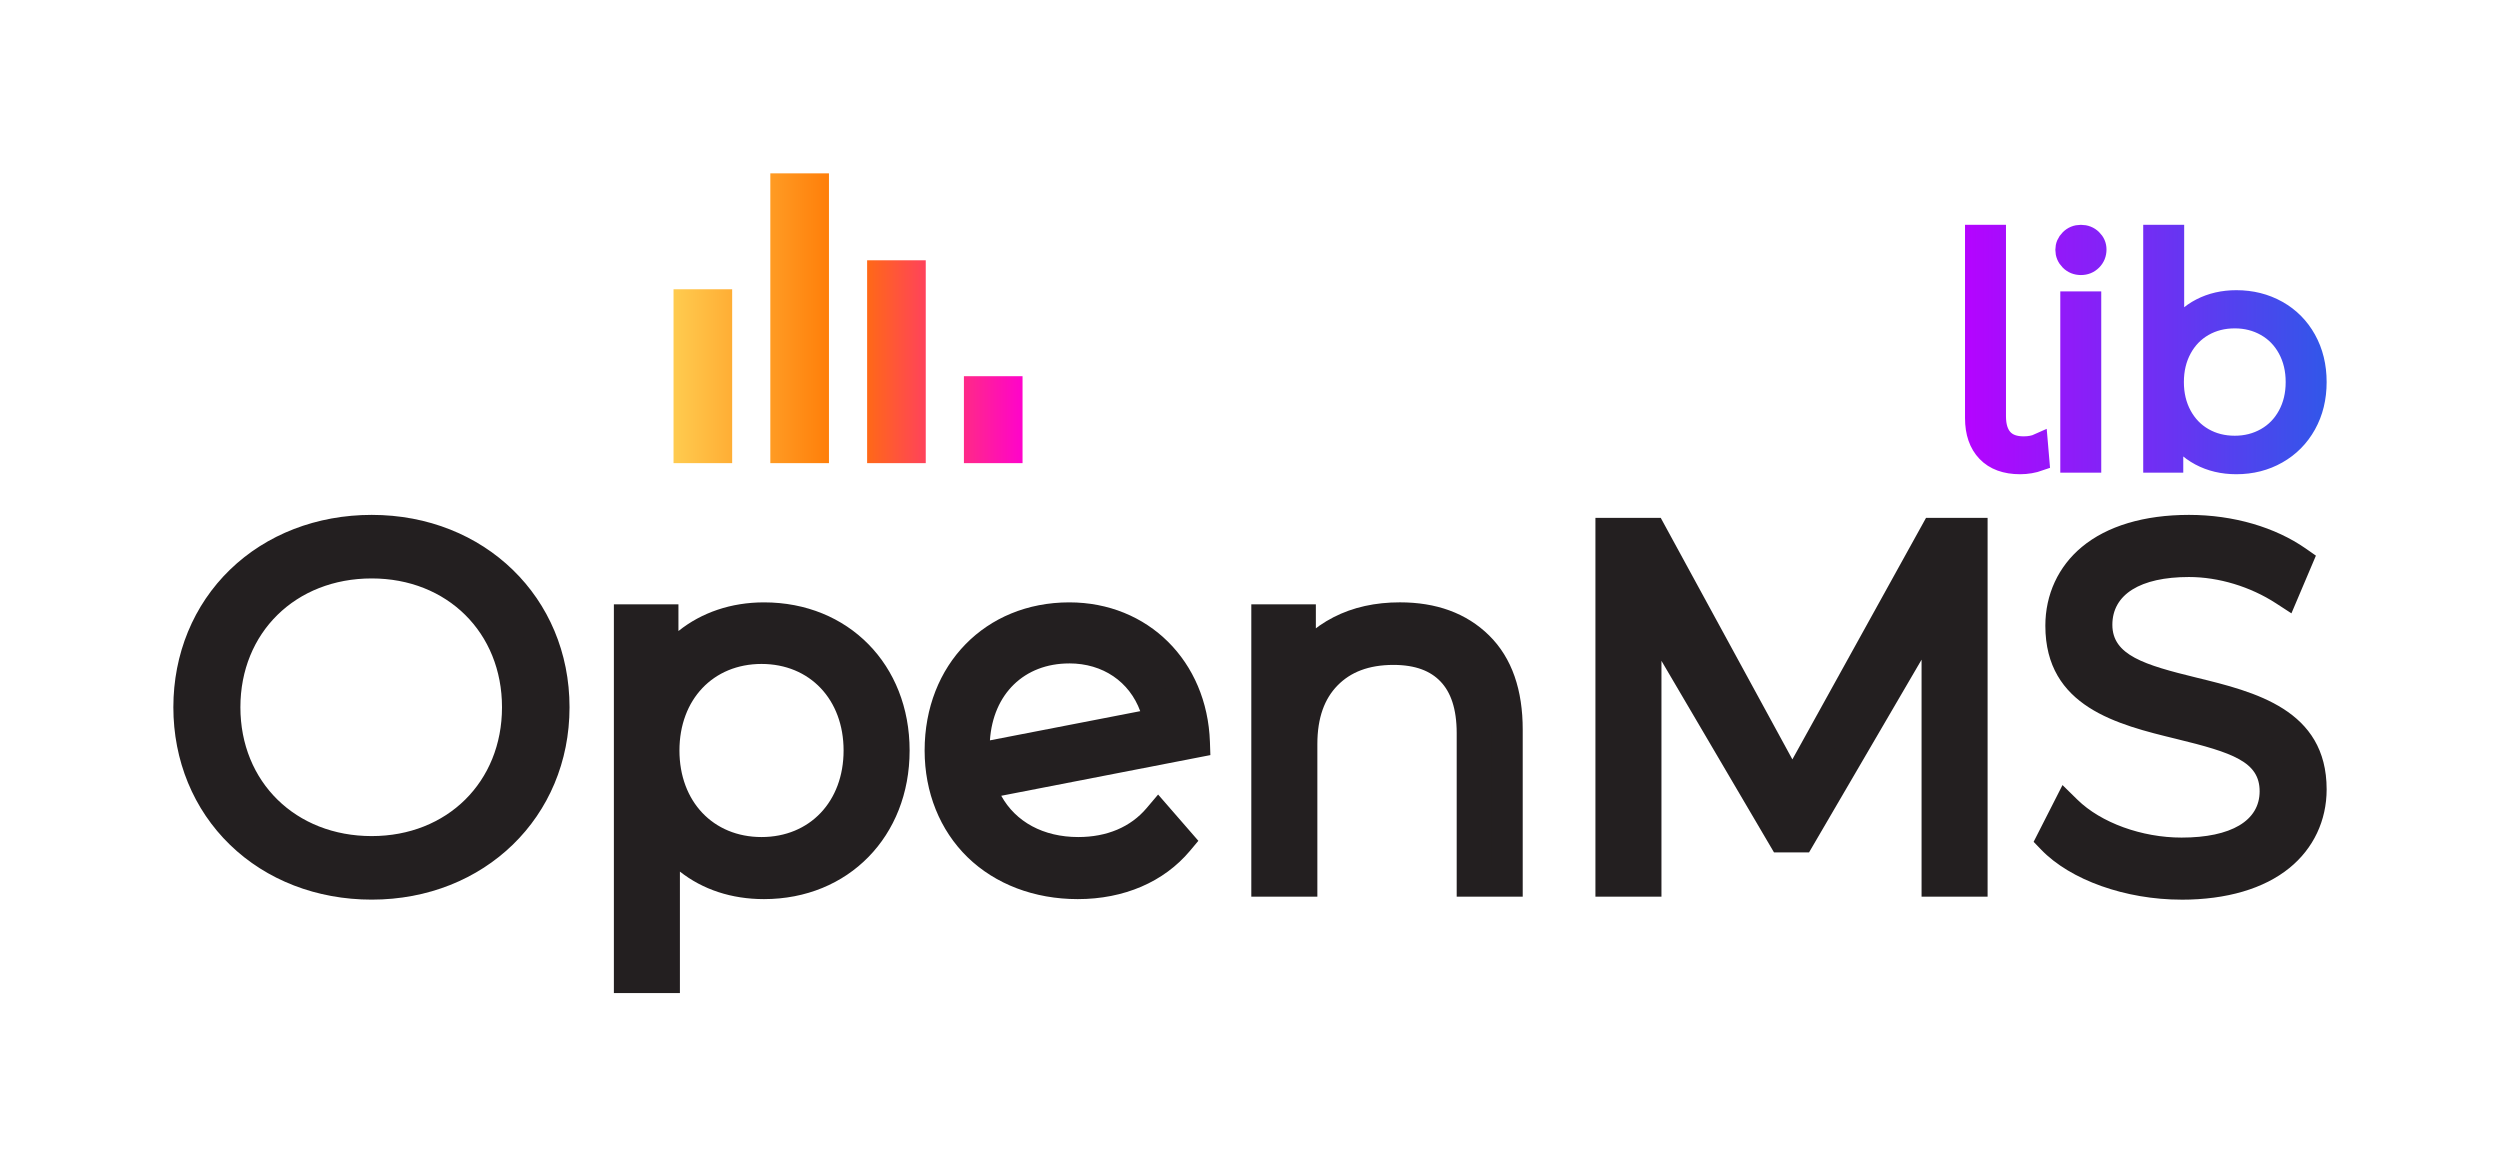
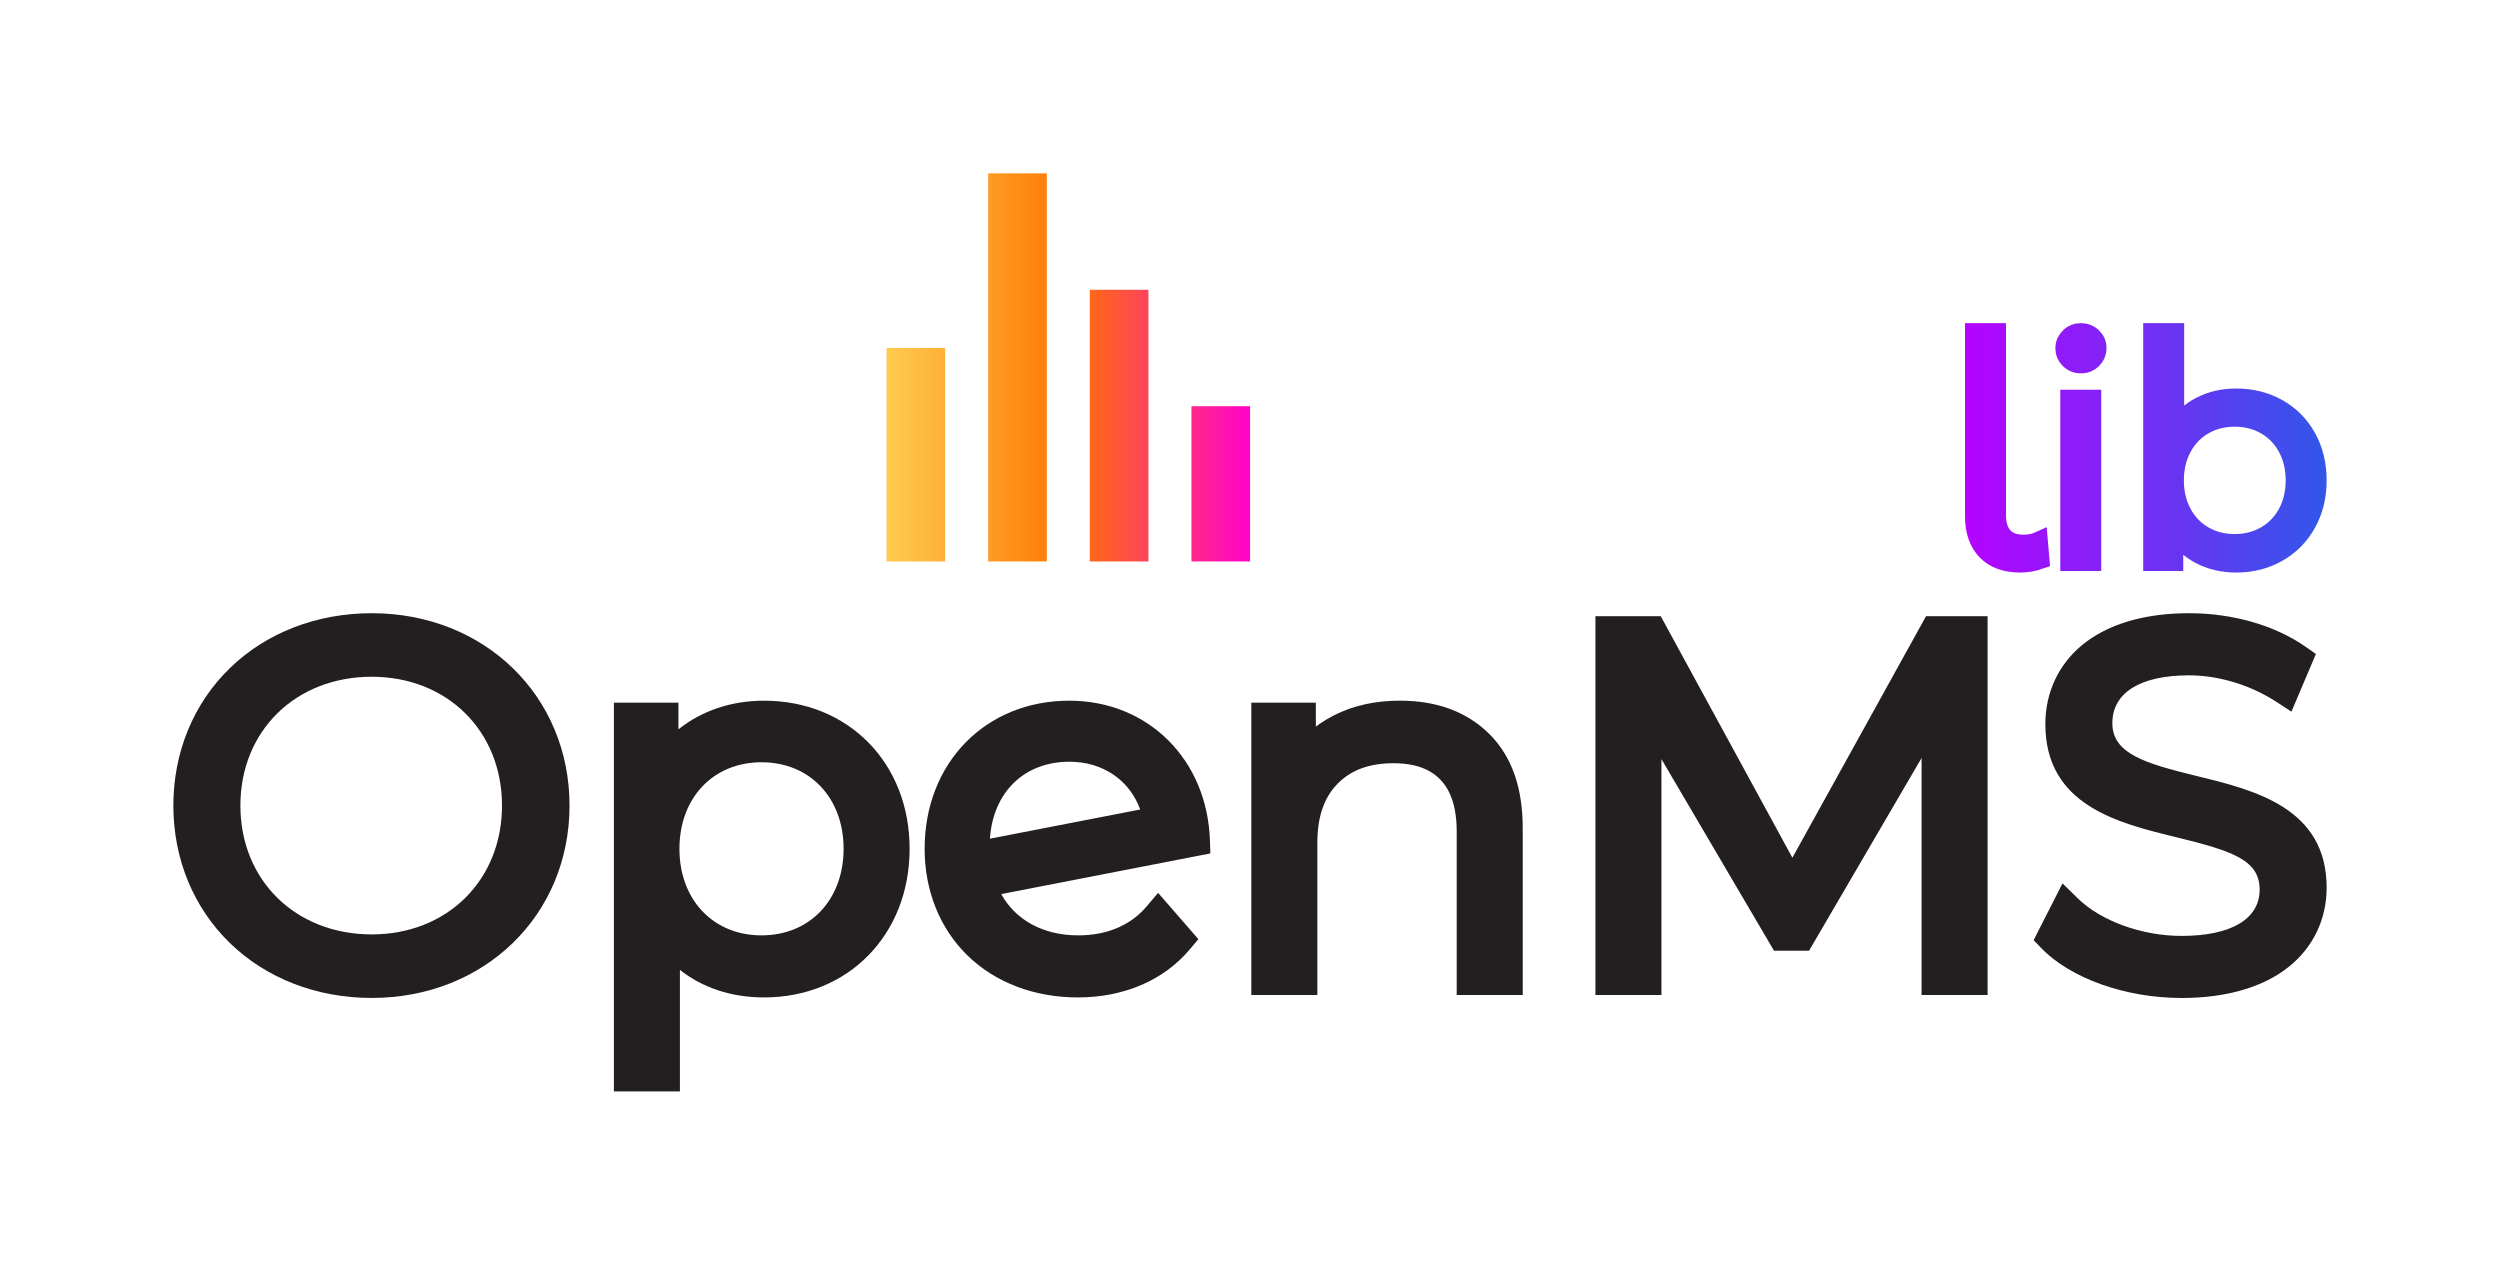
- <svg xmlns="http://www.w3.org/2000/svg" viewBox="-34.63 -64.88 966.23 450.82" role="img" aria-labelledby="title">
+ <svg xmlns="http://www.w3.org/2000/svg" viewBox="-34.63 -102.88 966.23 488.82" role="img" aria-labelledby="title">
  <defs>
-     <linearGradient id="openms-peak" x1="225.685" y1="0" x2="360.575" y2="0" gradientUnits="userSpaceOnUse">
+     <linearGradient id="openms-peak" x1="308.008" y1="0" x2="448.512" y2="0" gradientUnits="userSpaceOnUse">
      <stop offset="0" stop-color="#ffcb4f" />
      <stop offset="0.5" stop-color="#ff7501" />
      <stop offset="1" stop-color="#ff03cb" />
    </linearGradient>
    <linearGradient id="openms-lib" x1="8.117" y1="0" x2="147.873" y2="0" gradientUnits="userSpaceOnUse">
      <stop offset="0" stop-color="#b503ff" />
      <stop offset="1" stop-color="#3157e9" />
    </linearGradient>
  </defs>
  <g id="peak_bar_1" fill="url(#openms-peak)">
-     <rect x="225.685" y="46.92" width="22.66" height="67.2" />
+     <rect x="308.008" y="31.62" width="22.66" height="82.5" />
  </g>
  <g id="peak_bar_2" fill="url(#openms-peak)">
-     <rect x="263.095" y="2.12" width="22.66" height="112" />
+     <rect x="347.289" y="-35.88" width="22.66" height="150" />
  </g>
  <g id="peak_bar_3" fill="url(#openms-peak)">
-     <rect x="300.505" y="35.72" width="22.66" height="78.4" />
+     <rect x="386.571" y="9.12" width="22.66" height="105" />
  </g>
  <g id="peak_bar_4" fill="url(#openms-peak)">
-     <rect x="337.915" y="80.52" width="22.66" height="33.6" />
+     <rect x="425.852" y="54.12" width="22.66" height="60" />
  </g>
  <g id="letter_O" fill="#231f20">
    <path d="m38.31,208.47c0-39.2,29.98-68.41,70.72-68.41s70.52,29.02,70.52,68.41-30.17,68.41-70.52,68.41c-40.74-.01-70.72-29.22-70.72-68.41Zm127.02,0c0-32.09-24.02-55.73-56.3-55.73s-56.69,23.64-56.69,55.73,24.21,55.73,56.69,55.73c32.28-.01,56.3-23.65,56.3-55.73Z" />
    <path d="m109.03,282.82c-21.23,0-40.68-7.53-54.77-21.19-14.11-13.68-21.89-32.56-21.89-53.16s7.77-39.49,21.89-53.17c14.09-13.66,33.54-21.18,54.77-21.18,43.59,0,76.46,31.96,76.46,74.35s-32.87,74.35-76.46,74.35Zm0-136.82c-37.54,0-64.78,26.27-64.78,62.47s27.24,62.46,64.78,62.47c17.99,0,34.42-6.31,46.26-17.76,11.81-11.43,18.32-27.31,18.32-44.71s-6.51-33.28-18.32-44.71c-11.84-11.45-28.27-17.76-46.26-17.76Zm0,124.14c-35.71,0-62.63-26.51-62.63-61.67s26.93-61.67,62.63-61.67,62.24,26.51,62.24,61.67-26.76,61.66-62.24,61.67Zm0-111.46c-29.41,0-50.75,20.94-50.75,49.79s21.34,49.79,50.75,49.79c29.18,0,50.36-20.95,50.36-49.79s-21.18-49.79-50.36-49.79Z" />
  </g>
  <g id="letter_p" fill="#231f20">
    <path d="m310.99,225.18c0,30.75-21.52,51.5-50.35,51.5-16.14,0-29.98-6.92-38.43-19.99v56.31h-13.64v-138.36h13.07v19.99c8.26-13.45,22.29-20.76,39.01-20.76,28.82,0,50.34,20.76,50.34,51.31Zm-13.64,0c0-23.44-16.33-39.39-37.66-39.39s-37.66,15.95-37.66,39.39,16.14,39.39,37.66,39.39,37.66-15.75,37.66-39.39Z" />
    <path d="m228.15,318.94h-25.52v-150.24h24.95v10.31c8.93-7.16,20.38-11.08,33.07-11.08,32.61,0,56.28,24.08,56.28,57.25s-23.67,57.44-56.29,57.44c-12.55,0-23.68-3.7-32.49-10.64v46.96Zm-13.64-11.88h1.76v-70.5l1.7,2.63c-1.23-4.36-1.88-9.06-1.88-14.01,0-4.43.52-8.66,1.51-12.62l-1.9,3.09v-35.07h-1.19v126.48Zm35.68-37.5c3.3.78,6.8,1.17,10.45,1.17,26.15,0,44.41-18.73,44.41-45.56s-18.26-45.37-44.4-45.37c-.87,0-1.73.02-2.59.07.54-.02,1.08-.03,1.63-.03,25.26,0,43.6,19.06,43.6,45.33s-18.34,45.33-43.6,45.33c-3.29,0-6.47-.32-9.5-.95Zm9.5-77.83c-18.68,0-31.72,13.75-31.72,33.45s13.04,33.45,31.72,33.45,31.72-13.75,31.72-33.45-13.04-33.45-31.72-33.45Z" />
  </g>
  <g id="letter_e" fill="#231f20">
    <path d="m413.03,251.32l7.69,8.84c-9.03,10.76-22.87,16.52-38.82,16.52-31.51,0-53.23-21.52-53.23-51.5s20.95-51.31,49.97-51.31c27.09,0,47.46,19.79,48.42,48.23l-83.01,16.14c5,16.34,19.22,26.33,38.05,26.33,12.48,0,23.44-4.41,30.93-13.25Zm-71.1-27.1c0,1.54,0,2.88.19,4.23l71.29-13.84c-2.88-16.53-16.14-29.02-34.78-29.02-21.52.01-36.7,15.76-36.7,38.63Z" />
    <path d="m381.9,282.62c-16.74,0-31.86-5.75-42.58-16.19-10.7-10.43-16.59-25.07-16.59-41.25,0-33.17,23.51-57.25,55.91-57.25,30.44,0,53.3,22.7,54.36,53.97l.17,5.06-80.83,15.72c5.58,10.1,16.29,15.95,29.76,15.95,11.09,0,20.22-3.86,26.4-11.15l4.47-5.28,15.56,17.89-3.26,3.89c-10.09,12.02-25.49,18.64-43.37,18.64Zm-16.99-100.9c-18.36,5.39-30.3,21.77-30.3,43.46,0,26.82,19.45,45.56,47.29,45.56,11.65,0,21.89-3.39,29.49-9.67-7.89,6.13-18.02,9.44-29.29,9.44-21.21,0-37.97-11.7-43.73-30.53l-1.93-6.31.41-.08-.61-4.31c-.25-1.76-.25-3.36-.25-5.06,0-12.57,4.23-23.93,11.92-31.99,4.66-4.88,10.47-8.45,17-10.51Zm13.72,9.81c-17.45,0-29.47,11.83-30.66,29.73l58.09-11.28c-4.18-11.38-14.43-18.46-27.42-18.46Zm17.76-8.17c11.89,5.37,20.43,16.21,22.87,30.23l.67,3.84.79-.15c-2.04-15.91-11.12-28.19-24.33-33.92Z" />
  </g>
  <g id="letter_n_short" fill="#231f20" stroke="#231f20">
    <path d="M547.95 217.11V275.73H534.31V218.45Q534.31 202.69 526.43 194.43Q518.55 186.16 503.94 186.16Q487.60 186.16 478.09 195.87Q468.58 205.58 468.58 222.68V275.73H454.93V174.63H468.00V193.28Q473.57 184.05 483.47 178.96Q493.37 173.86 506.44 173.86Q525.47 173.86 536.71 184.92Q547.95 195.97 547.95 217.11Z" stroke-width="11.88" stroke-linejoin="miter" />
  </g>
  <g id="letter_M" fill="#231f20" transform="translate(53.60 -187.20)">
    <path d="m674.02,328.42v134.51h-13.64v-107.61l-52.84,90.51h-6.73l-52.84-89.94v107.04h-13.64v-134.51h15.79l54.35,99.74,55.19-99.74h14.36Z" />
    <path d="m679.96,468.87h-25.52v-91.59l-43.49,74.49h-13.54l-43.5-74.04v91.14h-25.52v-146.39h25.25l50.87,93.34,51.65-93.34h23.8v146.39Zm-13.64-11.88h1.76v-122.63h-1.76v122.63Zm-126.05,0h1.76v-122.63h-1.76v122.63Zm1.94-122.63l60.44,102.88-56.06-102.88h-4.38Zm120.95,0l-46.79,84.56,49.37-84.56h-2.58Z" />
  </g>
  <g id="letter_S" fill="#231f20" transform="translate(53.60 -187.20)">
    <path d="m704.96,446.6l5.57-10.95c9.61,9.42,26.71,16.33,44.39,16.33,25.17,0,36.12-10.57,36.12-23.83,0-36.9-82.82-14.22-82.82-63.99,0-19.79,15.37-36.9,49.58-36.9,15.18,0,30.94,4.42,41.7,11.92l-4.81,11.34c-11.53-7.5-24.98-11.14-36.9-11.14-24.6,0-35.55,10.95-35.55,24.41,0,36.9,82.82,14.6,82.82,63.6,0,19.79-15.76,36.7-50.15,36.7-20.17,0-39.96-7.12-49.95-17.49Z" />
    <path d="m754.91,470.03c-21.64,0-42.93-7.58-54.23-19.31l-2.93-3.04,11.16-21.94,5.78,5.67c9.07,8.89,24.86,14.63,40.23,14.63,19.18,0,30.18-6.52,30.18-17.89s-10.33-14.92-32.25-20.26c-22.53-5.49-50.57-12.32-50.57-43.73,0-12.07,5.01-22.88,14.1-30.44,9.76-8.11,24.08-12.4,41.42-12.4s33.43,4.85,45.1,12.99l3.95,2.76-9.46,22.3-5.94-3.86c-9.94-6.47-22.21-10.18-33.66-10.18-18.82,0-29.61,6.73-29.61,18.47s12.35,15.49,32.49,20.41c22.42,5.47,50.33,12.29,50.33,43.19,0,12.05-5.1,22.84-14.37,30.38-9.86,8.02-24.29,12.26-41.72,12.26Zm-42.61-24.77c9.73,7.81,26.2,12.88,42.61,12.88,27.27,0,44.21-11.79,44.21-30.76,0-20.07-16.34-25.56-41.27-31.65-19.48-4.75-41.55-10.14-41.55-31.95,0-14.67,10.9-30.35,41.49-30.35,11.42,0,23.5,3.07,34.06,8.56l.2-.46c-9.41-5.21-22.08-8.34-34.25-8.34-27.33,0-43.64,11.57-43.64,30.96,0,20.54,16.43,26.08,41.5,32.19,19.37,4.72,41.32,10.06,41.32,31.8,0,8.77-3.93,16.47-11.06,21.68-7.34,5.37-17.77,8.09-31,8.09-15.32,0-31.15-4.95-42.46-12.97l-.16.31Z" />
  </g>
  <g id="text_lib" fill="url(#openms-lib)" stroke="url(#openms-lib)" transform="translate(716.72 0.00)">
    <path d="M11.80 96.72V25.70H20.26V96.01Q20.26 101.61 22.88 104.53Q25.50 107.45 30.74 107.45Q34.08 107.45 36.46 106.37L37.06 113.41Q33.37 114.72 29.43 114.72Q20.97 114.72 16.39 109.95Q11.80 105.18 11.80 96.72Z M48.62 51.44H57.08V114.12H48.62ZM46.71 31.66Q46.71 29.28 48.50 27.49Q50.29 25.70 52.91 25.70Q55.53 25.70 57.32 27.43Q59.11 29.16 59.11 31.54Q59.11 34.16 57.32 35.95Q55.53 37.74 52.91 37.74Q50.29 37.74 48.50 35.95Q46.71 34.16 46.71 31.66Z M144.19 82.78Q144.19 92.07 140.14 99.34Q136.09 106.61 128.94 110.66Q121.79 114.72 112.97 114.72Q105.10 114.72 98.85 111.38Q92.59 108.04 88.78 101.73V114.12H80.67V25.70H89.13V63.36Q93.07 57.28 99.20 54.12Q105.34 50.96 112.97 50.96Q121.79 50.96 128.94 54.96Q136.09 58.95 140.14 66.22Q144.19 73.49 144.19 82.78ZM135.73 82.78Q135.73 75.63 132.69 70.03Q129.65 64.43 124.29 61.39Q118.93 58.35 112.37 58.35Q105.70 58.35 100.40 61.39Q95.09 64.43 92.05 70.03Q89.02 75.63 89.02 82.78Q89.02 89.93 92.05 95.53Q95.09 101.13 100.40 104.17Q105.70 107.21 112.37 107.21Q118.93 107.21 124.29 104.17Q129.65 101.13 132.69 95.53Q135.73 89.93 135.73 82.78Z" stroke-width="7.37" stroke-linejoin="miter" />
  </g>
</svg>
